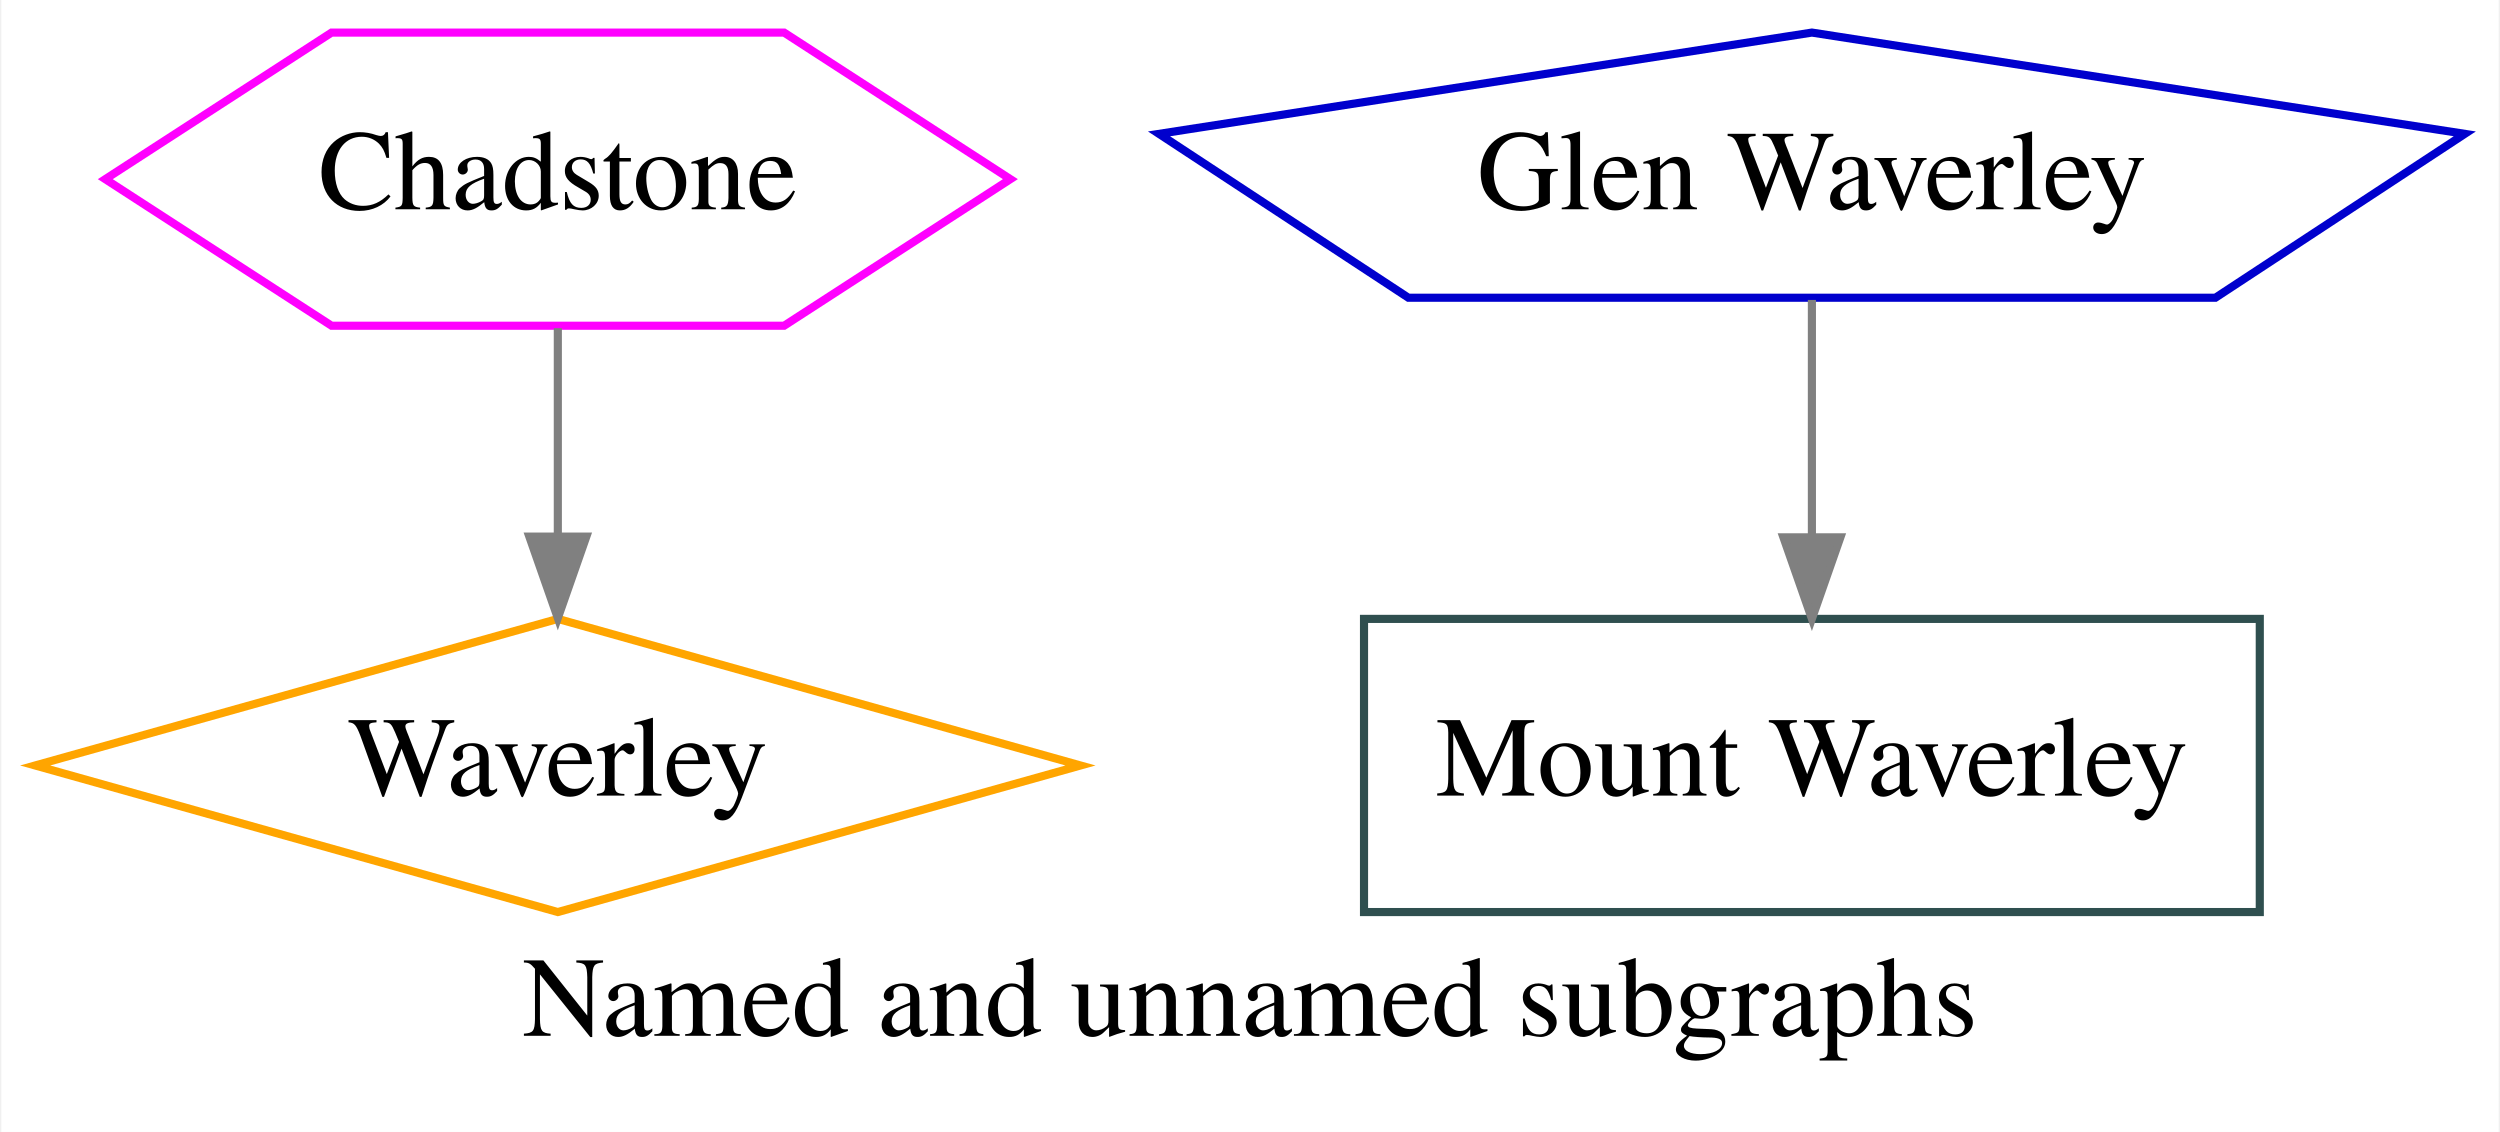
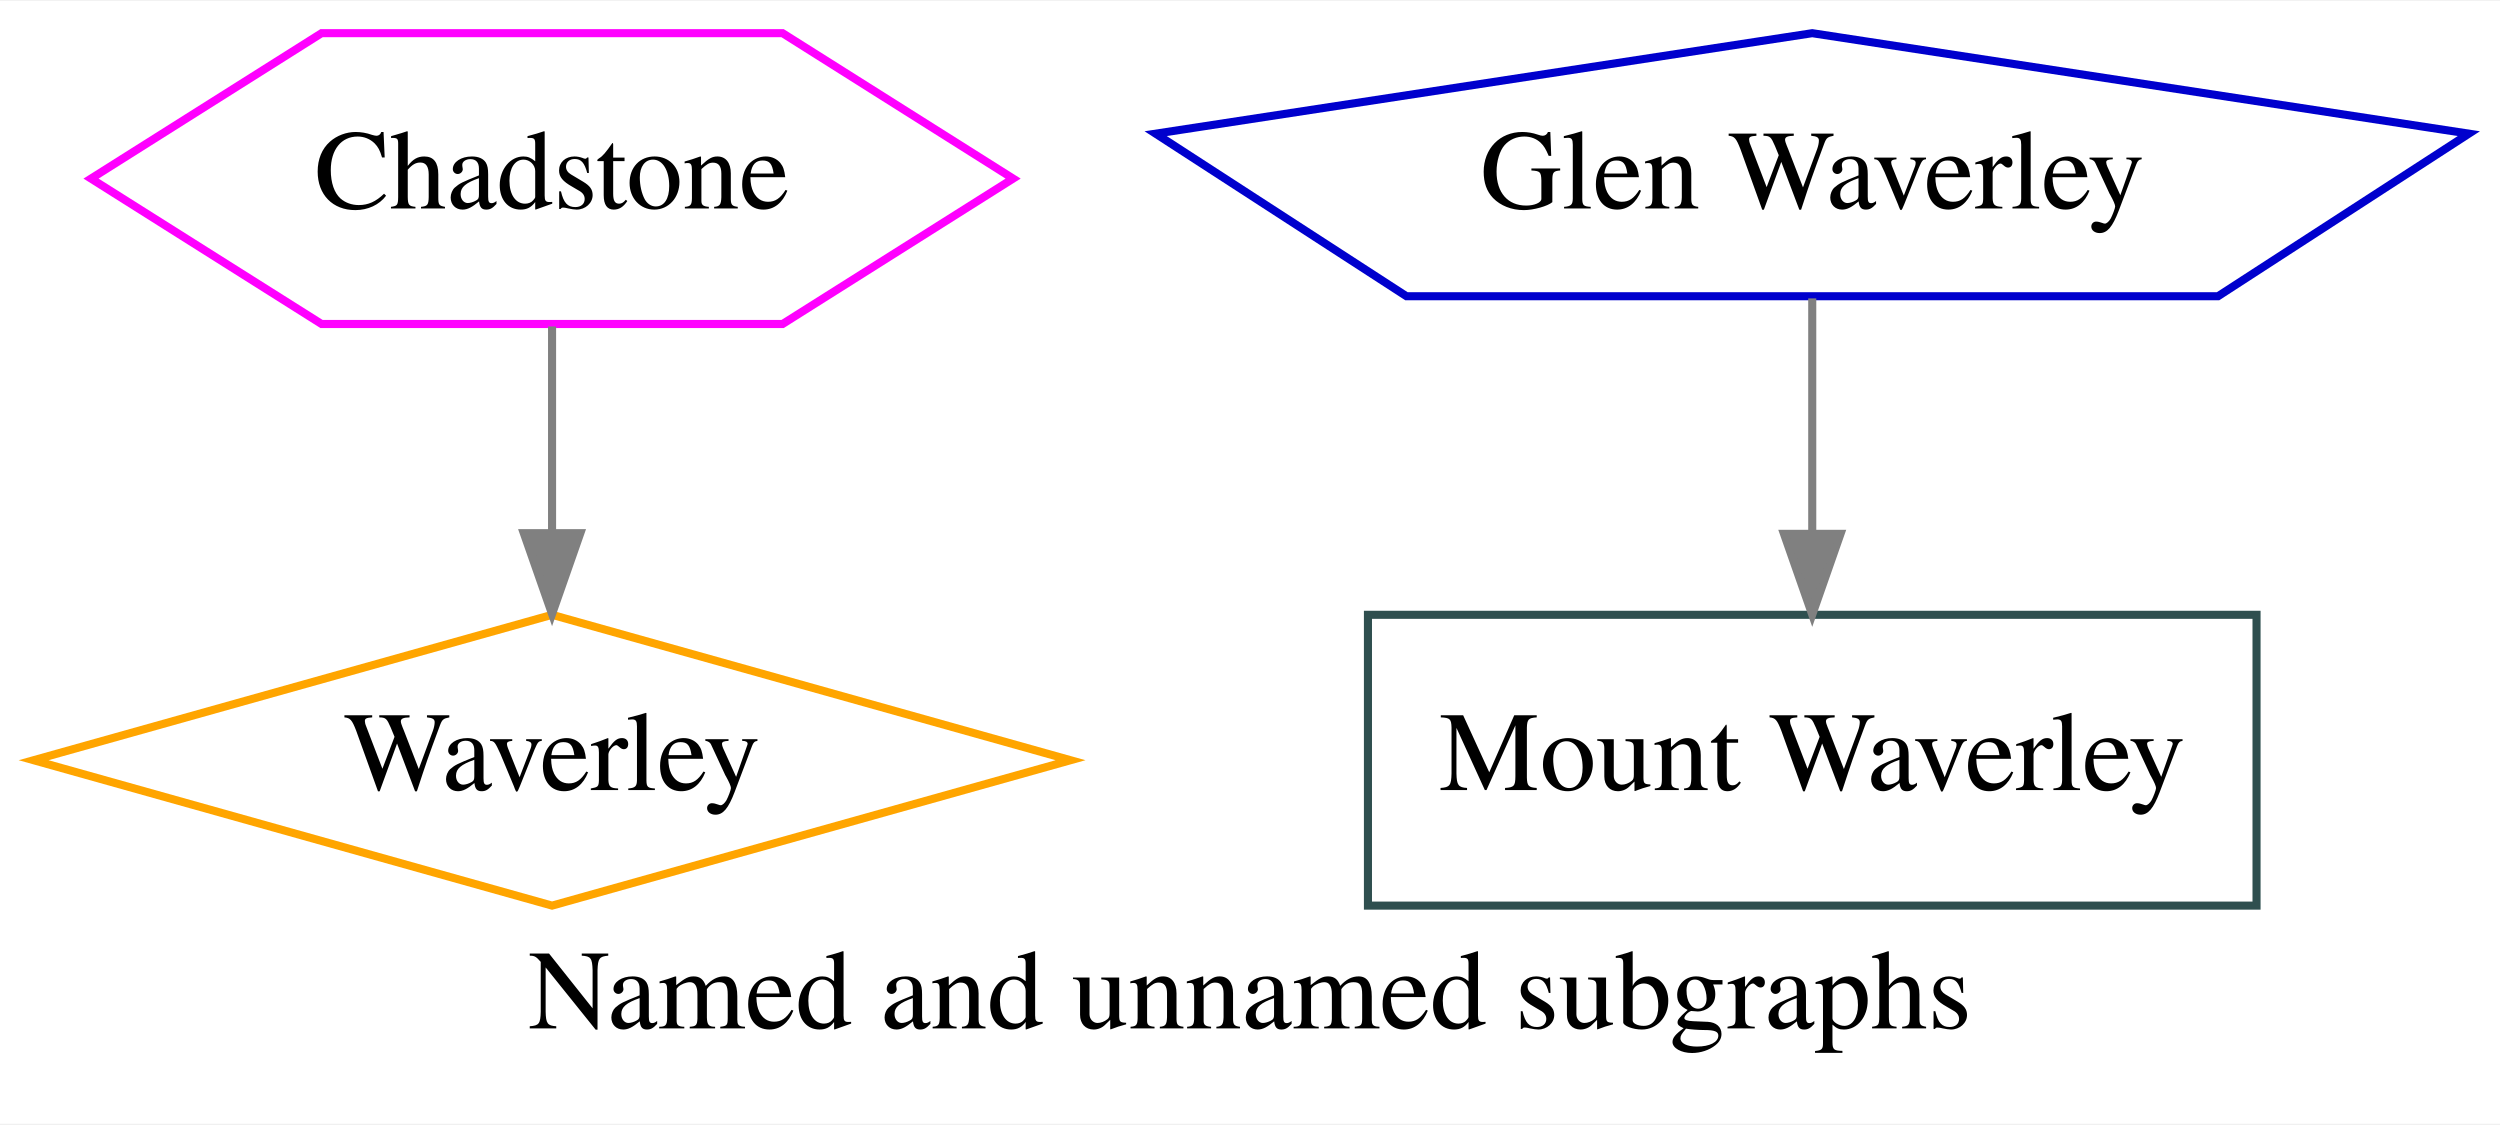
- <svg xmlns="http://www.w3.org/2000/svg" width="307pt" height="139pt" viewBox="0.00 0.00 306.68 139.00">
+ <svg xmlns="http://www.w3.org/2000/svg" width="309pt" height="139pt" viewBox="0.00 0.00 309.48 139.00">
  <g id="graph0" class="graph" transform="scale(1 1) rotate(0) translate(4 135)">
-     <polygon fill="white" stroke="none" points="-4,4 -4,-135 302.678,-135 302.678,4 -4,4" />
-     <text text-anchor="middle" x="149.339" y="-7.8" font-family="Times,serif" font-size="14.00">Named and unnamed subgraphs</text>
+     <polygon fill="white" stroke="none" points="-4,4 -4,-135 305.482,-135 305.482,4 -4,4" />
+     <text text-anchor="middle" x="150.741" y="-7.8" font-family="Times,serif" font-size="14.00">Named and unnamed subgraphs</text>
    <g id="node1" class="node">
-       <polygon fill="none" stroke="magenta" points="119.913,-113 92.127,-131 36.555,-131 8.769,-113 36.555,-95 92.127,-95 119.913,-113" />
+       <polygon fill="none" stroke="magenta" points="121.415,-113 92.878,-131 35.804,-131 7.267,-113 35.804,-95 92.878,-95 121.415,-113" />
      <text text-anchor="middle" x="64.341" y="-109.3" font-family="Times,serif" font-size="14.00">Chadstone</text>
    </g>
    <g id="node2" class="node">
      <polygon fill="none" stroke="orange" points="64.341,-59 0.159,-41 64.341,-23 128.523,-41 64.341,-59" />
      <text text-anchor="middle" x="64.341" y="-37.3" font-family="Times,serif" font-size="14.00">Waverley</text>
    </g>
    <g id="edge1" class="edge">
      <path fill="none" stroke="grey" d="M64.341,-94.697C64.341,-86.983 64.341,-77.713 64.341,-69.112" />
      <polygon fill="grey" stroke="grey" points="67.841,-69.104 64.341,-59.104 60.841,-69.104 67.841,-69.104" />
    </g>
    <g id="node3" class="node">
-       <polygon fill="none" stroke="#0000cd" points="298.516,-118.562 218.341,-131 138.166,-118.562 168.79,-98.438 267.892,-98.438 298.516,-118.562" />
-       <text text-anchor="middle" x="218.341" y="-109.3" font-family="Times,serif" font-size="14.00">Glen Waverley</text>
+       <polygon fill="none" stroke="#0000cd" points="301.623,-118.562 220.341,-131 139.059,-118.562 170.106,-98.438 270.576,-98.438 301.623,-118.562" />
+       <text text-anchor="middle" x="220.341" y="-109.3" font-family="Times,serif" font-size="14.00">Glen Waverley</text>
    </g>
    <g id="node4" class="node">
-       <polygon fill="none" stroke="darkslategrey" points="273.341,-59 163.341,-59 163.341,-23 273.341,-23 273.341,-59" />
-       <text text-anchor="middle" x="218.341" y="-37.3" font-family="Times,serif" font-size="14.00">Mount Waverley</text>
+       <polygon fill="none" stroke="darkslategrey" points="275.341,-59 165.341,-59 165.341,-23 275.341,-23 275.341,-59" />
+       <text text-anchor="middle" x="220.341" y="-37.3" font-family="Times,serif" font-size="14.00">Mount Waverley</text>
    </g>
    <g id="edge2" class="edge">
-       <path fill="none" stroke="grey" d="M218.341,-98.17C218.341,-89.919 218.341,-79.153 218.341,-69.256" />
-       <polygon fill="grey" stroke="grey" points="221.841,-69.019 218.341,-59.019 214.841,-69.019 221.841,-69.019" />
+       <path fill="none" stroke="grey" d="M220.341,-98.17C220.341,-89.919 220.341,-79.153 220.341,-69.256" />
+       <polygon fill="grey" stroke="grey" points="223.841,-69.019 220.341,-59.019 216.841,-69.019 223.841,-69.019" />
    </g>
  </g>
</svg>
